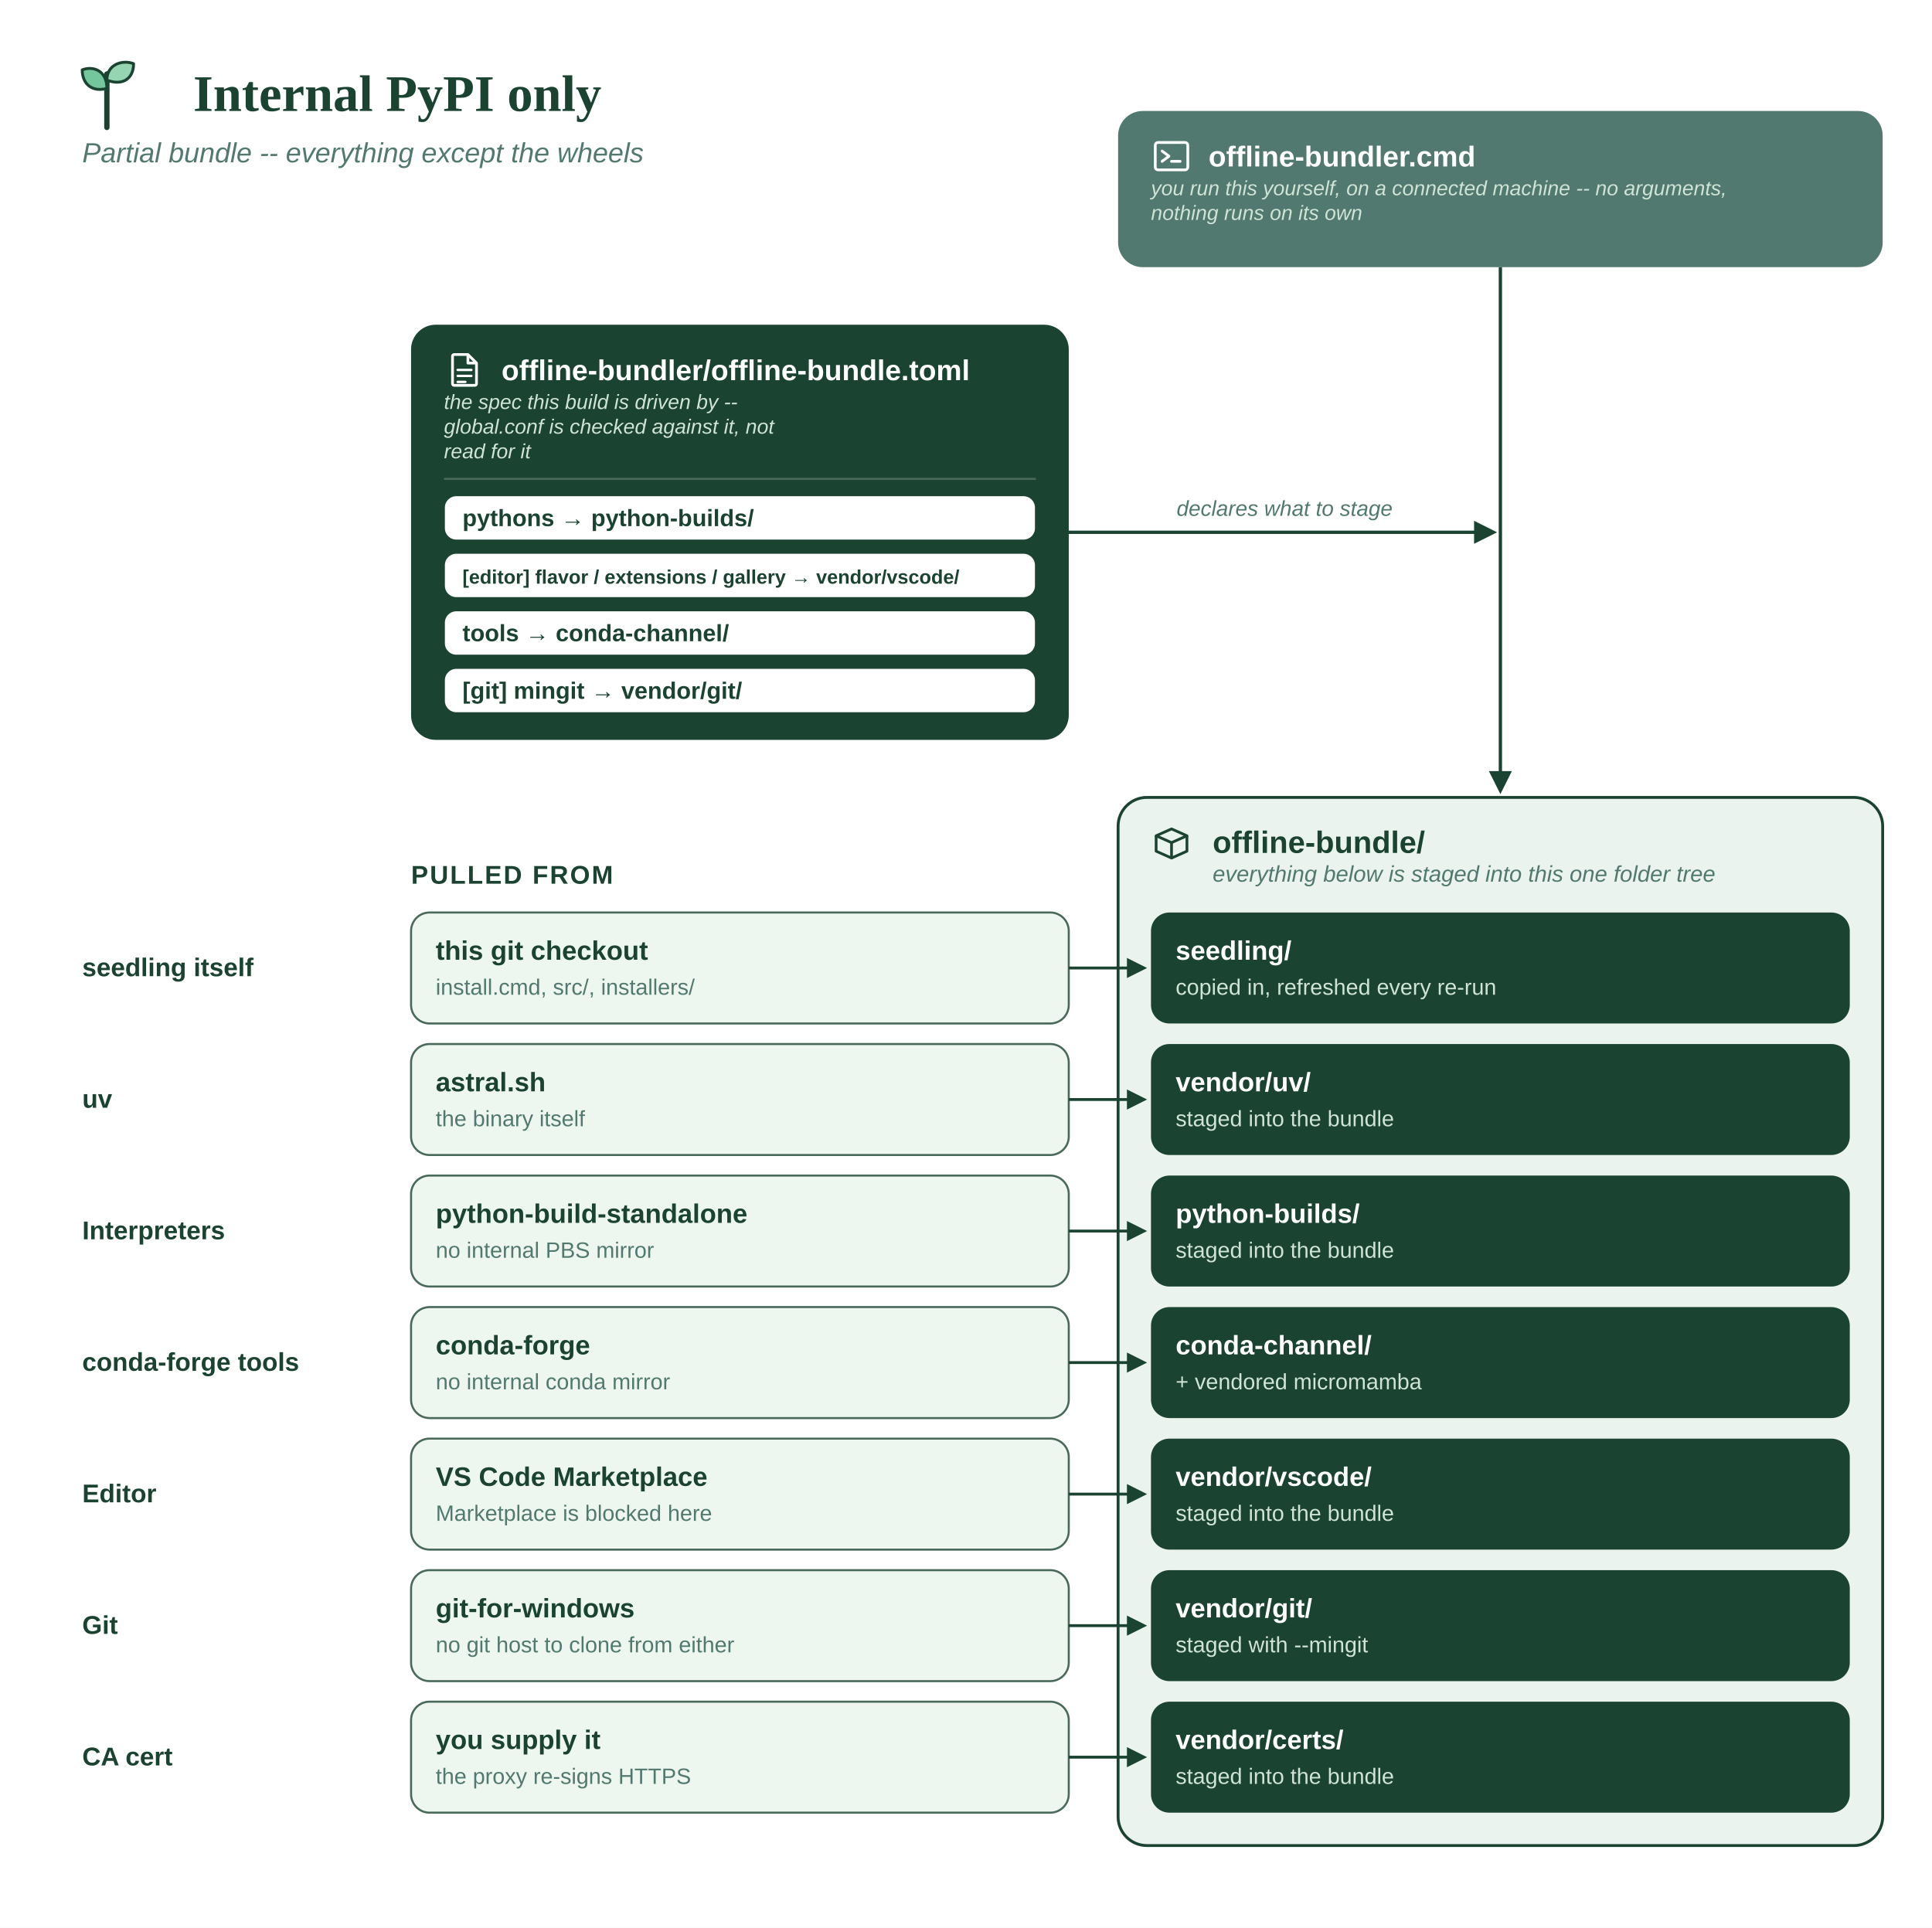
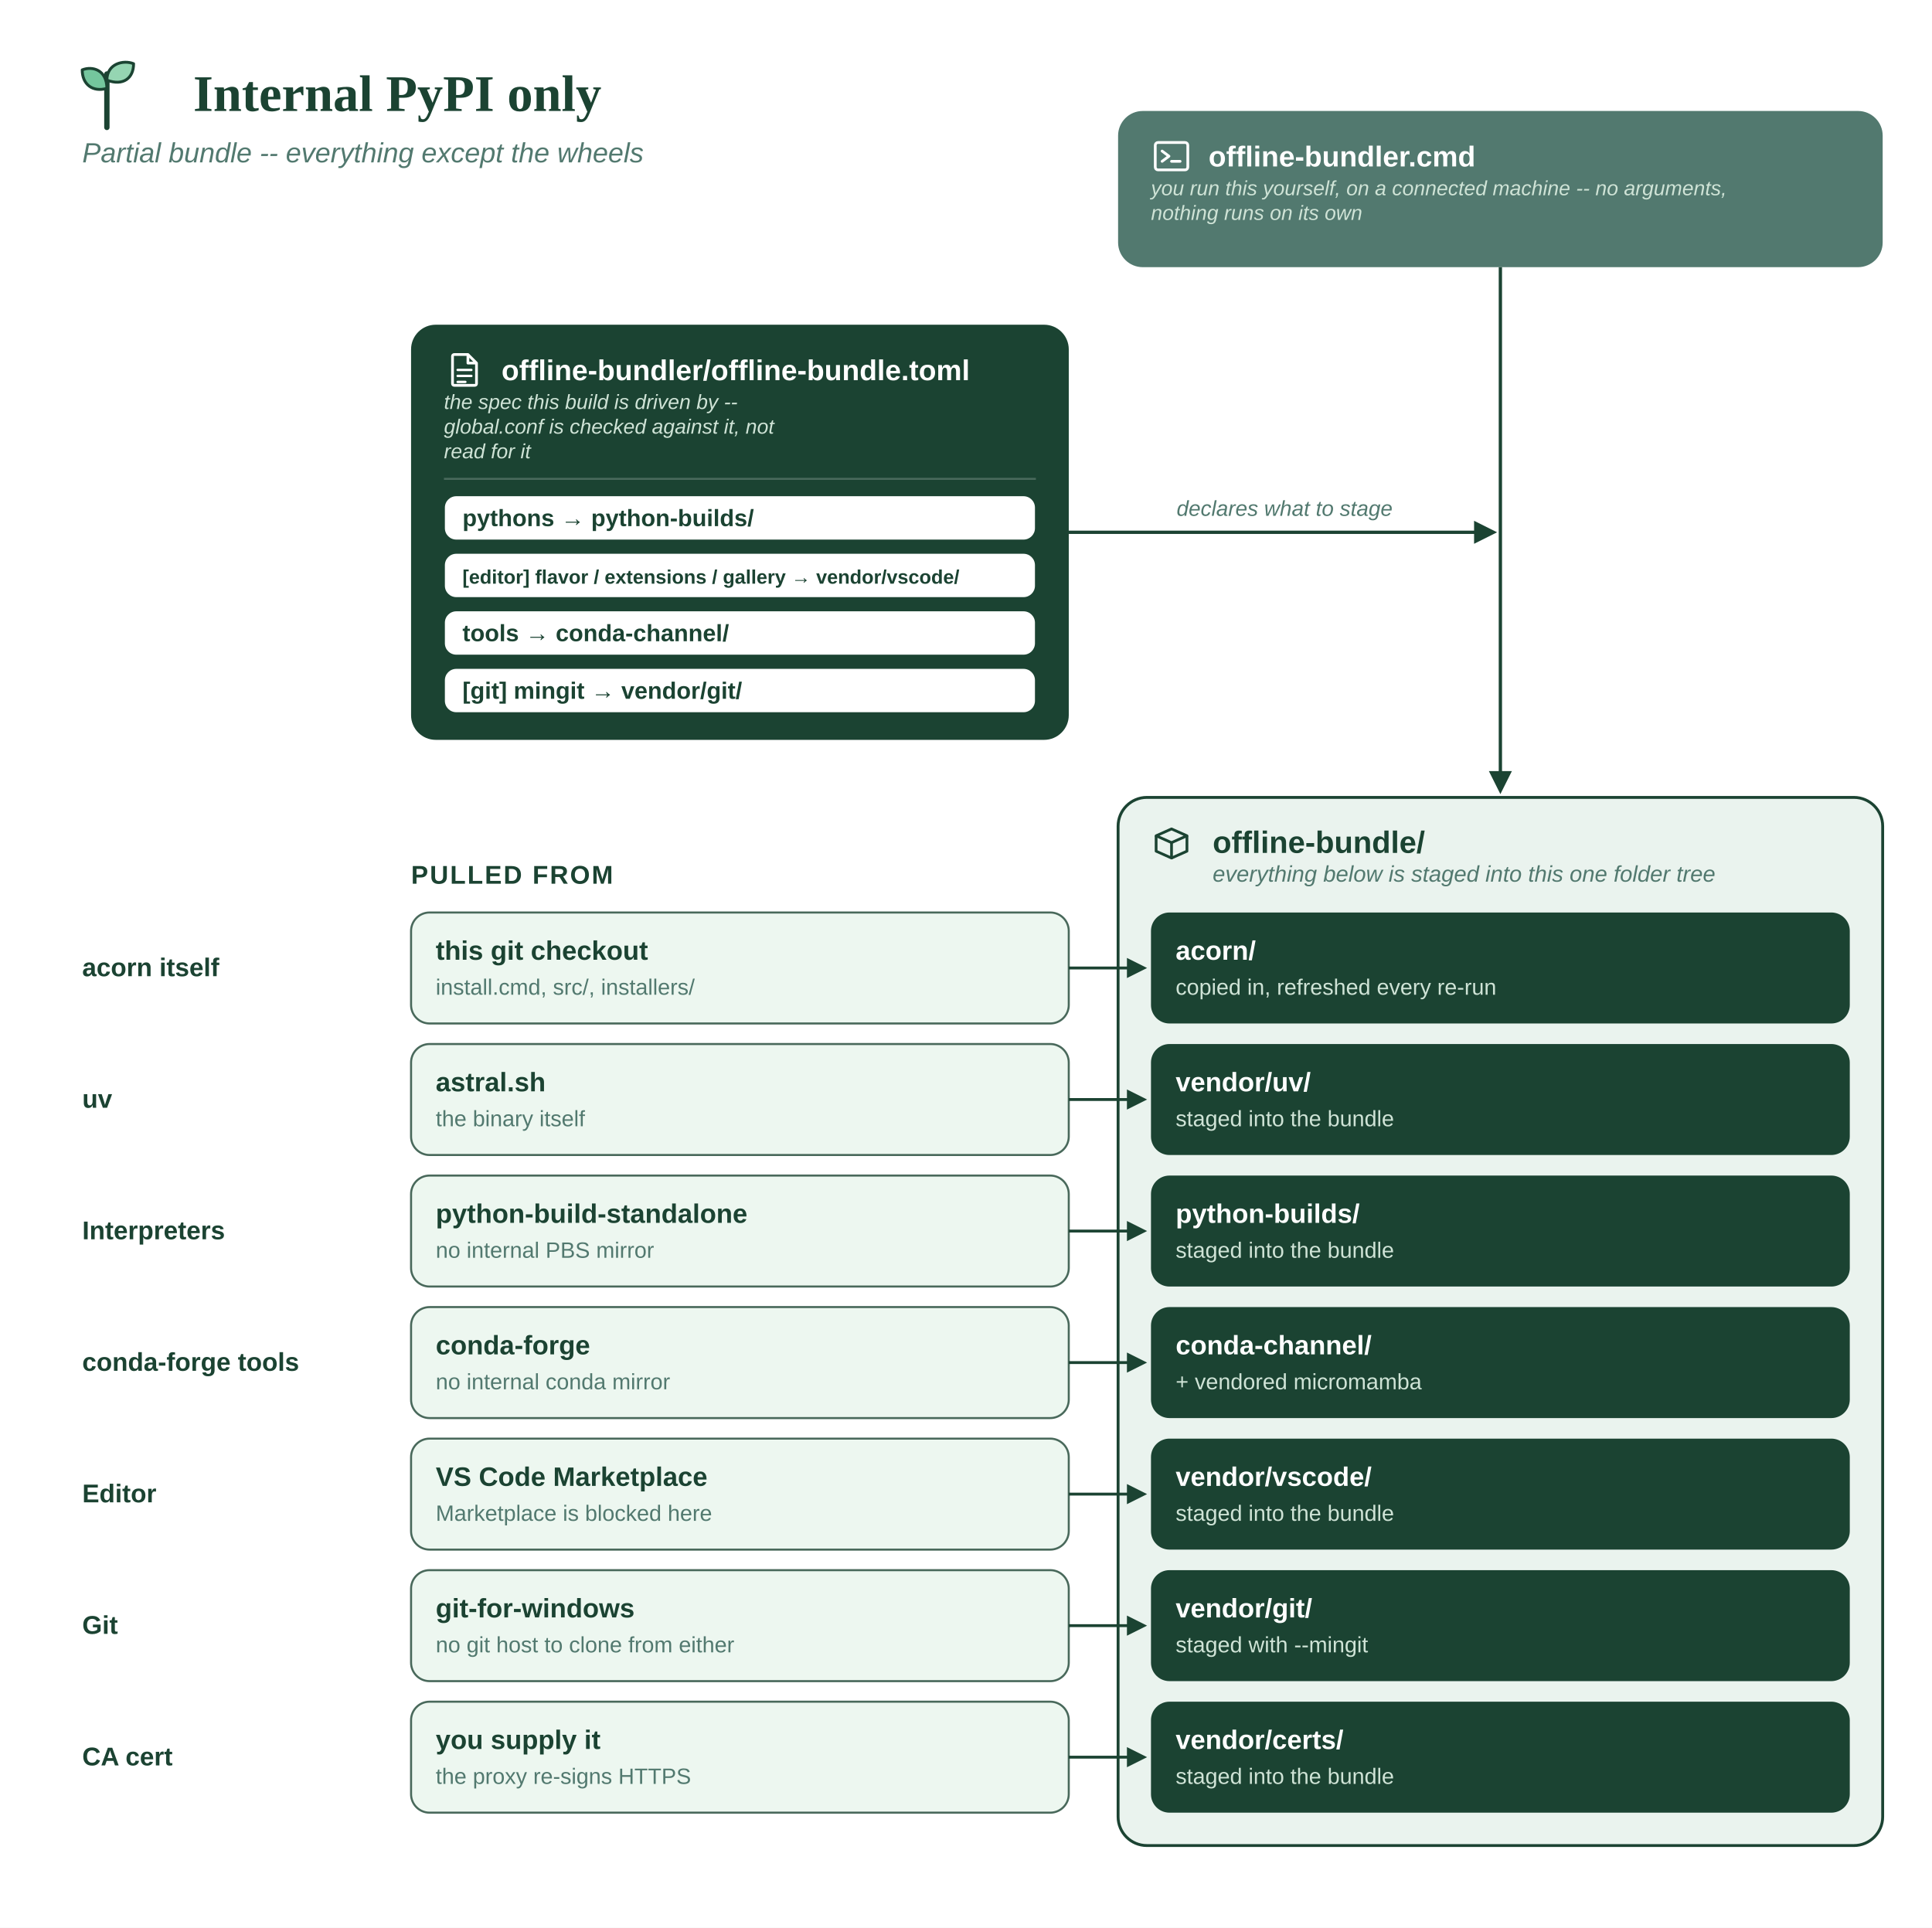
<svg xmlns="http://www.w3.org/2000/svg" viewBox="0 0 940 938" font-family="Arial, Helvetica, sans-serif">
  <defs>
    <defs>
      <style>
      .head  { font-family: Georgia, 'Times New Roman', serif; }
      .body  { font-family: Arial, Helvetica, sans-serif; }
      .fg    { fill: #1B4332; }
      .fw    { fill: #FFFFFF; }
      .fmute { fill: #52796F; }
    </style>
      <marker id="arrow" markerWidth="7" markerHeight="7" refX="5.5" refY="3.5" orient="auto">
        <path d="M0,0 L7,3.5 L0,7 Z" fill="#1B4332" />
      </marker>
      <symbol id="ic-cloud" viewBox="0 0 24 24">
        <path d="M6.5 18 C3.5 18 2 15.8 2 13.8 C2 11.6 3.8 10 5.8 10.1 C6.4 7.6 8.7 6 11.2 6.3 C13.6 6.6 15.4 8.6 15.5 11 C17.9 11.1 20 13 20 15.3 C20 17.4 18.2 18 17 18 Z" fill="none" stroke="currentColor" stroke-width="1.6" stroke-linejoin="round" />
      </symbol>
      <symbol id="ic-box" viewBox="0 0 24 24">
        <path d="M3 8 L12 4 L21 8 L12 12 Z" fill="none" stroke="currentColor" stroke-width="1.6" stroke-linejoin="round" />
        <path d="M3 8 V17 L12 21 V12" fill="none" stroke="currentColor" stroke-width="1.6" stroke-linejoin="round" />
        <path d="M21 8 V17 L12 21" fill="none" stroke="currentColor" stroke-width="1.6" stroke-linejoin="round" />
      </symbol>
      <symbol id="ic-server" viewBox="0 0 24 24">
        <rect x="3" y="4" width="18" height="6" rx="1.3" fill="none" stroke="currentColor" stroke-width="1.6" />
        <rect x="3" y="14" width="18" height="6" rx="1.3" fill="none" stroke="currentColor" stroke-width="1.6" />
        <circle cx="7" cy="7" r="1" fill="currentColor" />
        <circle cx="7" cy="17" r="1" fill="currentColor" />
      </symbol>
      <symbol id="ic-monitor" viewBox="0 0 24 24">
        <rect x="2.5" y="4" width="19" height="13" rx="1.4" fill="none" stroke="currentColor" stroke-width="1.6" />
        <line x1="8" y1="21" x2="16" y2="21" stroke="currentColor" stroke-width="1.6" stroke-linecap="round" />
        <line x1="12" y1="17" x2="12" y2="21" stroke="currentColor" stroke-width="1.6" stroke-linecap="round" />
      </symbol>
      <symbol id="ic-folder" viewBox="0 0 24 24">
        <path d="M3 6.5 C3 5.7 3.7 5 4.5 5 H9.5 L11.5 7.5 H19.5 C20.3 7.5 21 8.2 21 9 V17.5 C21 18.3 20.3 19 19.5 19 H4.5 C3.7 19 3 18.3 3 17.5 Z" fill="none" stroke="currentColor" stroke-width="1.6" stroke-linejoin="round" />
      </symbol>
      <symbol id="ic-doc" viewBox="0 0 24 24">
        <path d="M6 3 H14 L19 8 V20 C19 20.6 18.6 21 18 21 H6 C5.4 21 5 20.6 5 20 V4 C5 3.4 5.4 3 6 3 Z" fill="none" stroke="currentColor" stroke-width="1.6" stroke-linejoin="round" />
        <path d="M14 3 V8 H19" fill="none" stroke="currentColor" stroke-width="1.6" stroke-linejoin="round" />
        <line x1="8" y1="12" x2="16" y2="12" stroke="currentColor" stroke-width="1.4" stroke-linecap="round" />
        <line x1="8" y1="15.5" x2="16" y2="15.5" stroke="currentColor" stroke-width="1.4" stroke-linecap="round" />
        <line x1="8" y1="19" x2="12.5" y2="19" stroke="currentColor" stroke-width="1.4" stroke-linecap="round" />
      </symbol>
      <symbol id="ic-terminal" viewBox="0 0 24 24">
        <rect x="2.5" y="4" width="19" height="16" rx="1.6" fill="none" stroke="currentColor" stroke-width="1.6" />
        <path d="M6.5 9 L10.5 12 L6.5 15" fill="none" stroke="currentColor" stroke-width="1.6" stroke-linecap="round" stroke-linejoin="round" />
        <line x1="12" y1="15" x2="17" y2="15" stroke="currentColor" stroke-width="1.6" stroke-linecap="round" />
      </symbol>
    </defs>
  </defs>
  <rect x="0" y="0" width="940" height="938" fill="#FFFFFF" />
  <g transform="translate(40,20)">
    <path d="M12 42 V16" stroke="#1B4332" stroke-width="2.6" stroke-linecap="round" fill="none" />
    <path d="M12 23 C12 14 5 12 0 14 C0 21 5 25 12 23 Z" fill="#74C69D" stroke="#1B4332" stroke-width="1.4" stroke-linejoin="round" />
    <path d="M12 19 C12 11 20 9 25 11 C25 18 20 22 12 19 Z" fill="#95D5B2" stroke="#1B4332" stroke-width="1.4" stroke-linejoin="round" />
  </g>
  <text x="94" y="54" class="head fg" font-size="25" font-weight="700">Internal PyPI only</text>
  <text x="40" y="79" class="body fmute" font-size="13.5" font-style="italic">Partial bundle -- everything except the wheels</text>
  <g transform="translate(0,54)">
    <rect x="544" y="0" width="372" height="76" rx="12" fill="#52796F" />
    <use href="#ic-terminal" x="560" y="12" width="20" height="20" color="#FFFFFF" />
    <text x="588" y="27" class="body fw" font-size="14.0" font-weight="700">offline-bundler.cmd</text>
    <text x="560" y="41" class="body" fill="#CFE3D6" font-size="10" font-style="italic">you run this yourself, on a connected machine -- no arguments,</text>
    <text x="560" y="53" class="body" fill="#CFE3D6" font-size="10" font-style="italic">nothing runs on its own</text>
    <line x1="730" y1="76" x2="730" y2="330" stroke="#1B4332" stroke-width="1.6" marker-end="url(#arrow)" />
    <rect x="200" y="104" width="320" height="202" rx="12" fill="#1B4332" />
    <use href="#ic-doc" x="216" y="116" width="20" height="20" color="#FFFFFF" />
    <text x="244" y="131" class="body fw" font-size="14" font-weight="700">offline-bundler/offline-bundle.toml</text>
    <text x="216" y="145" class="body" fill="#CFE3D6" font-size="10" font-style="italic">the spec this build is driven by --</text>
    <text x="216" y="157" class="body" fill="#CFE3D6" font-size="10" font-style="italic">global.conf is checked against it, not</text>
    <text x="216" y="169" class="body" fill="#CFE3D6" font-size="10" font-style="italic">read for it</text>
    <line x1="216" y1="179" x2="504" y2="179" stroke="#FFFFFF" stroke-width="1" opacity="0.2" />
    <rect x="216" y="187" width="288" height="22" rx="6" fill="#FFFFFF" stroke="#1B4332" stroke-width="0.9" />
    <text x="225" y="202" class="body fg" font-size="11.5" font-weight="600">pythons  →  python-builds/</text>
    <rect x="216" y="215" width="288" height="22" rx="6" fill="#FFFFFF" stroke="#1B4332" stroke-width="0.9" />
    <text x="225" y="230" class="body fg" font-size="9.5" font-weight="600">[editor] flavor / extensions / gallery  →  vendor/vscode/</text>
    <rect x="216" y="243" width="288" height="22" rx="6" fill="#FFFFFF" stroke="#1B4332" stroke-width="0.9" />
    <text x="225" y="258" class="body fg" font-size="11.5" font-weight="600">tools  →  conda-channel/</text>
    <rect x="216" y="271" width="288" height="22" rx="6" fill="#FFFFFF" stroke="#1B4332" stroke-width="0.9" />
    <text x="225" y="286" class="body fg" font-size="11.5" font-weight="600">[git] mingit  →  vendor/git/</text>
    <line x1="520" y1="205" x2="726" y2="205" stroke="#1B4332" stroke-width="1.6" marker-end="url(#arrow)" />
    <text x="625" y="197" text-anchor="middle" class="body fmute" font-size="10.5" font-style="italic">declares what to stage</text>
    <text x="200" y="376" class="body fg" font-size="12.5" font-weight="700" letter-spacing="0.8">PULLED FROM</text>
    <rect x="544" y="334" width="372" height="510" rx="14" fill="#EAF3EE" stroke="#1B4332" stroke-width="1.4" />
    <use href="#ic-box" x="560" y="346" width="20" height="20" color="#1B4332" />
    <text x="590" y="361" class="body fg" font-size="15" font-weight="700">offline-bundle/</text>
    <text x="590" y="375" class="body fmute" font-size="11" font-style="italic">everything below is staged into this one folder tree</text>
-     <text x="40" y="421" class="body fg" font-size="12.5" font-weight="700">seedling itself</text>
+     <text x="40" y="421" class="body fg" font-size="12.5" font-weight="700">acorn itself</text>
    <rect x="200" y="390" width="320" height="54" rx="9" fill="#E9F5EC" stroke="#1B4332" stroke-width="1" opacity="0.8" />
    <text x="212" y="413" class="body fg" font-size="13.0" font-weight="700">this git checkout</text>
    <text x="212" y="430" class="body" fill="#52796F" font-size="10.8">install.cmd, src/, installers/</text>
    <rect x="560" y="390" width="340" height="54" rx="9" fill="#1B4332" />
-     <text x="572" y="413" class="body fw" font-size="13.0" font-weight="700">seedling/</text>
+     <text x="572" y="413" class="body fw" font-size="13.0" font-weight="700">acorn/</text>
    <text x="572" y="430" class="body" fill="#CFE3D6" font-size="10.8">copied in, refreshed every re-run</text>
    <line x1="520" y1="417" x2="556" y2="417" stroke="#1B4332" stroke-width="1.4" marker-end="url(#arrow)" />
    <text x="40" y="485" class="body fg" font-size="12.5" font-weight="700">uv</text>
    <rect x="200" y="454" width="320" height="54" rx="9" fill="#E9F5EC" stroke="#1B4332" stroke-width="1" opacity="0.8" />
    <text x="212" y="477" class="body fg" font-size="13.0" font-weight="700">astral.sh</text>
    <text x="212" y="494" class="body" fill="#52796F" font-size="10.8">the binary itself</text>
    <rect x="560" y="454" width="340" height="54" rx="9" fill="#1B4332" />
    <text x="572" y="477" class="body fw" font-size="13.0" font-weight="700">vendor/uv/</text>
    <text x="572" y="494" class="body" fill="#CFE3D6" font-size="10.8">staged into the bundle</text>
    <line x1="520" y1="481" x2="556" y2="481" stroke="#1B4332" stroke-width="1.4" marker-end="url(#arrow)" />
    <text x="40" y="549" class="body fg" font-size="12.5" font-weight="700">Interpreters</text>
    <rect x="200" y="518" width="320" height="54" rx="9" fill="#E9F5EC" stroke="#1B4332" stroke-width="1" opacity="0.8" />
    <text x="212" y="541" class="body fg" font-size="13.0" font-weight="700">python-build-standalone</text>
    <text x="212" y="558" class="body" fill="#52796F" font-size="10.8">no internal PBS mirror</text>
    <rect x="560" y="518" width="340" height="54" rx="9" fill="#1B4332" />
    <text x="572" y="541" class="body fw" font-size="13.0" font-weight="700">python-builds/</text>
    <text x="572" y="558" class="body" fill="#CFE3D6" font-size="10.8">staged into the bundle</text>
    <line x1="520" y1="545" x2="556" y2="545" stroke="#1B4332" stroke-width="1.4" marker-end="url(#arrow)" />
    <text x="40" y="613" class="body fg" font-size="12.5" font-weight="700">conda-forge tools</text>
    <rect x="200" y="582" width="320" height="54" rx="9" fill="#E9F5EC" stroke="#1B4332" stroke-width="1" opacity="0.8" />
    <text x="212" y="605" class="body fg" font-size="13.0" font-weight="700">conda-forge</text>
    <text x="212" y="622" class="body" fill="#52796F" font-size="10.8">no internal conda mirror</text>
    <rect x="560" y="582" width="340" height="54" rx="9" fill="#1B4332" />
    <text x="572" y="605" class="body fw" font-size="13.0" font-weight="700">conda-channel/</text>
    <text x="572" y="622" class="body" fill="#CFE3D6" font-size="10.8">+ vendored micromamba</text>
    <line x1="520" y1="609" x2="556" y2="609" stroke="#1B4332" stroke-width="1.4" marker-end="url(#arrow)" />
    <text x="40" y="677" class="body fg" font-size="12.5" font-weight="700">Editor</text>
    <rect x="200" y="646" width="320" height="54" rx="9" fill="#E9F5EC" stroke="#1B4332" stroke-width="1" opacity="0.8" />
    <text x="212" y="669" class="body fg" font-size="13.0" font-weight="700">VS Code Marketplace</text>
    <text x="212" y="686" class="body" fill="#52796F" font-size="10.8">Marketplace is blocked here</text>
    <rect x="560" y="646" width="340" height="54" rx="9" fill="#1B4332" />
    <text x="572" y="669" class="body fw" font-size="13.0" font-weight="700">vendor/vscode/</text>
    <text x="572" y="686" class="body" fill="#CFE3D6" font-size="10.8">staged into the bundle</text>
    <line x1="520" y1="673" x2="556" y2="673" stroke="#1B4332" stroke-width="1.4" marker-end="url(#arrow)" />
    <text x="40" y="741" class="body fg" font-size="12.5" font-weight="700">Git</text>
    <rect x="200" y="710" width="320" height="54" rx="9" fill="#E9F5EC" stroke="#1B4332" stroke-width="1" opacity="0.8" />
    <text x="212" y="733" class="body fg" font-size="13.0" font-weight="700">git-for-windows</text>
    <text x="212" y="750" class="body" fill="#52796F" font-size="10.8">no git host to clone from either</text>
    <rect x="560" y="710" width="340" height="54" rx="9" fill="#1B4332" />
    <text x="572" y="733" class="body fw" font-size="13.0" font-weight="700">vendor/git/</text>
    <text x="572" y="750" class="body" fill="#CFE3D6" font-size="10.8">staged with --mingit</text>
    <line x1="520" y1="737" x2="556" y2="737" stroke="#1B4332" stroke-width="1.4" marker-end="url(#arrow)" />
    <text x="40" y="805" class="body fg" font-size="12.5" font-weight="700">CA cert</text>
    <rect x="200" y="774" width="320" height="54" rx="9" fill="#E9F5EC" stroke="#1B4332" stroke-width="1" opacity="0.8" />
    <text x="212" y="797" class="body fg" font-size="13.0" font-weight="700">you supply it</text>
    <text x="212" y="814" class="body" fill="#52796F" font-size="10.8">the proxy re-signs HTTPS</text>
    <rect x="560" y="774" width="340" height="54" rx="9" fill="#1B4332" />
    <text x="572" y="797" class="body fw" font-size="13.0" font-weight="700">vendor/certs/</text>
    <text x="572" y="814" class="body" fill="#CFE3D6" font-size="10.8">staged into the bundle</text>
    <line x1="520" y1="801" x2="556" y2="801" stroke="#1B4332" stroke-width="1.4" marker-end="url(#arrow)" />
  </g>
</svg>
